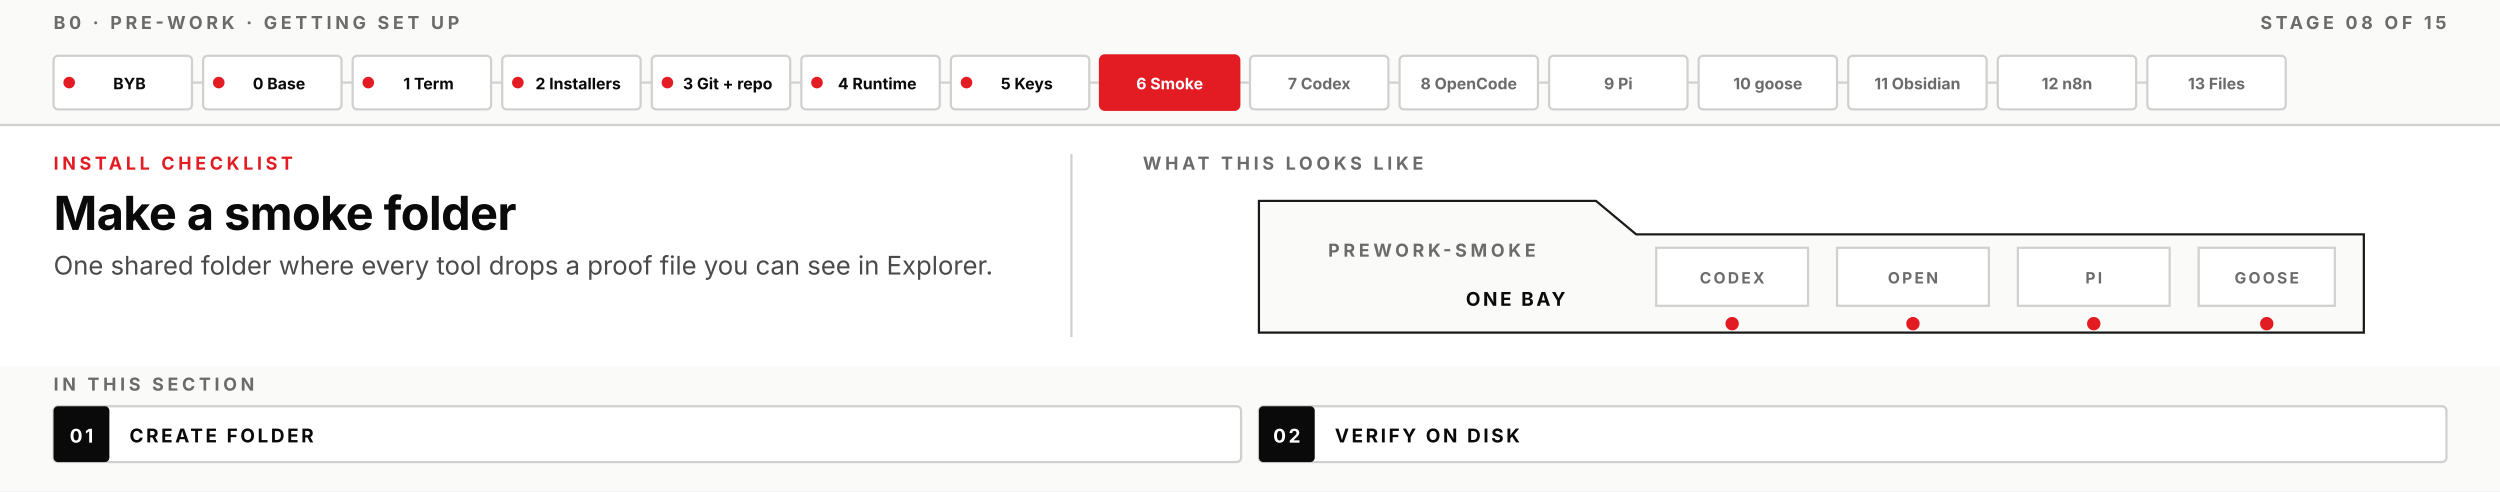
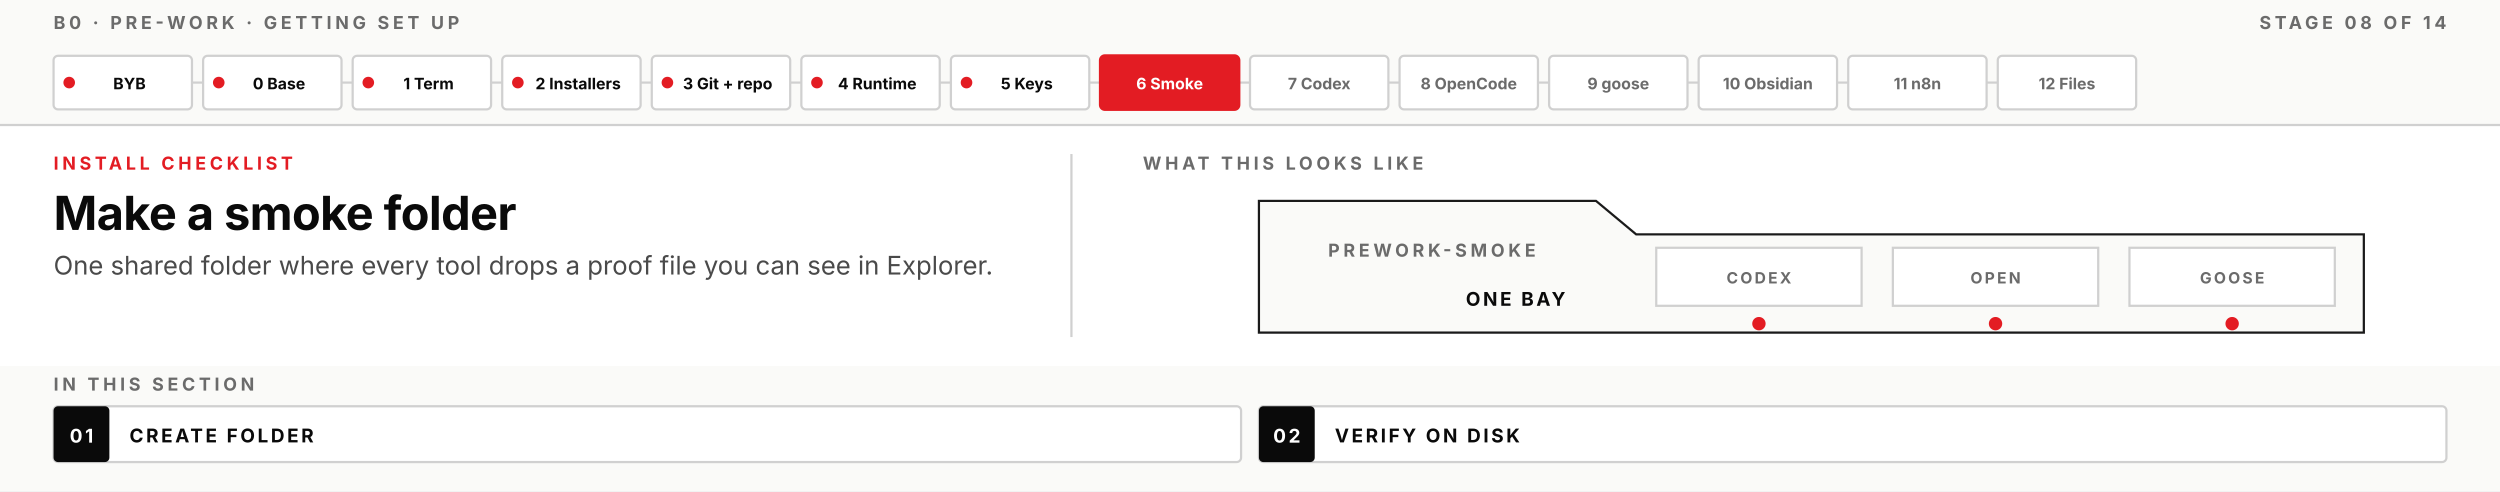
<svg xmlns="http://www.w3.org/2000/svg" viewBox="0 0 1120 220" role="img" aria-labelledby="title-install-pre-work-6-your-smoke-folder">
  <defs>
    <marker id="arrow" viewBox="0 0 8 8" refX="7" refY="4" markerWidth="6" markerHeight="6" orient="auto-start-reverse">
      <path d="M0 0 8 4 0 8Z" fill="#0A0A0A" />
    </marker>
    <marker id="arrow-red" viewBox="0 0 8 8" refX="7" refY="4" markerWidth="6" markerHeight="6" orient="auto-start-reverse">
      <path d="M0 0 8 4 0 8Z" fill="#E31C23" />
    </marker>
    <style>
      text { font-family: system-ui, "Inter", "Helvetica Neue", Arial, sans-serif; fill: #0A0A0A; }
      .micro { font-size: 8px; font-weight: 650; letter-spacing: 1.65px; }
      .tiny { font-size: 7px; font-weight: 650; letter-spacing: 1px; }
      .railtext { font-size: 7.1px; font-weight: 650; }
      .title { font-size: 21px; font-weight: 680; letter-spacing: -0.25px; }
      .purpose { font-size: 11.5px; font-weight: 430; fill: #4A4A4A; }
      .caption { font-size: 8.5px; font-weight: 650; letter-spacing: 1.15px; }
      .body { font-size: 9.5px; font-weight: 520; }
      .muted { fill: #6B6B6B; }
      .white { fill: #FFFFFF; }
      .red { fill: #E31C23; }
      .gold { fill: #A58650; }
      .line { fill: none; stroke: #0A0A0A; stroke-width: 1.35; vector-effect: non-scaling-stroke; }
      .hair { fill: none; stroke: #D0D0D0; stroke-width: 1; vector-effect: non-scaling-stroke; }
      .redline { fill: none; stroke: #E31C23; stroke-width: 1.4; vector-effect: non-scaling-stroke; }
      .goldline { fill: none; stroke: #A58650; stroke-width: 1.35; vector-effect: non-scaling-stroke; }
      .dash { stroke-dasharray: 5 4; }
    </style>
  </defs>
  <rect width="1120" height="220" fill="#FFFFFF" />
  <rect x="0" y="0" width="1120" height="56" fill="#FAFAF8" />
  <text x="24" y="13" class="micro muted">B0 · PRE-WORK · GETTING SET UP</text>
-   <text x="1096" y="13" class="micro muted" text-anchor="end">STAGE 08 OF 15</text>
-   <path d="M55 37H993" class="hair" />
+   <text x="1096" y="13" class="micro muted" text-anchor="end">STAGE 08 OF 14</text>
+   <path d="M55 37H926" class="hair" />
  <rect x="24" y="25" width="62" height="24" rx="2" fill="#FFFFFF" stroke="#D0D0D0" stroke-width="1" />
  <circle cx="31" cy="37" r="2.6" fill="#E31C23" />
  <text x="58" y="40" class="railtext" text-anchor="middle">BYB</text>
  <rect x="91" y="25" width="62" height="24" rx="2" fill="#FFFFFF" stroke="#D0D0D0" stroke-width="1" />
  <circle cx="98" cy="37" r="2.6" fill="#E31C23" />
  <text x="125" y="40" class="railtext" text-anchor="middle">0 Base</text>
  <rect x="158" y="25" width="62" height="24" rx="2" fill="#FFFFFF" stroke="#D0D0D0" stroke-width="1" />
  <circle cx="165" cy="37" r="2.6" fill="#E31C23" />
  <text x="192" y="40" class="railtext" text-anchor="middle">1 Term</text>
  <rect x="225" y="25" width="62" height="24" rx="2" fill="#FFFFFF" stroke="#D0D0D0" stroke-width="1" />
  <circle cx="232" cy="37" r="2.6" fill="#E31C23" />
  <text x="259" y="40" class="railtext" text-anchor="middle">2 Installers</text>
  <rect x="292" y="25" width="62" height="24" rx="2" fill="#FFFFFF" stroke="#D0D0D0" stroke-width="1" />
  <circle cx="299" cy="37" r="2.6" fill="#E31C23" />
  <text x="326" y="40" class="railtext" text-anchor="middle">3 Git + repo</text>
  <rect x="359" y="25" width="62" height="24" rx="2" fill="#FFFFFF" stroke="#D0D0D0" stroke-width="1" />
  <circle cx="366" cy="37" r="2.6" fill="#E31C23" />
  <text x="393" y="40" class="railtext" text-anchor="middle">4 Runtime</text>
  <rect x="426" y="25" width="62" height="24" rx="2" fill="#FFFFFF" stroke="#D0D0D0" stroke-width="1" />
  <circle cx="433" cy="37" r="2.6" fill="#E31C23" />
  <text x="460" y="40" class="railtext" text-anchor="middle">5 Keys</text>
  <rect x="493" y="25" width="62" height="24" rx="2" fill="#E31C23" stroke="#E31C23" stroke-width="1.4" />
  <text x="524" y="40" class="railtext white" text-anchor="middle">6 Smoke</text>
  <rect x="560" y="25" width="62" height="24" rx="2" fill="#FFFFFF" stroke="#D0D0D0" stroke-width="1" />
  <text x="591" y="40" class="railtext muted" text-anchor="middle">7 Codex</text>
  <rect x="627" y="25" width="62" height="24" rx="2" fill="#FFFFFF" stroke="#D0D0D0" stroke-width="1" />
  <text x="658" y="40" class="railtext muted" text-anchor="middle">8 OpenCode</text>
  <rect x="694" y="25" width="62" height="24" rx="2" fill="#FFFFFF" stroke="#D0D0D0" stroke-width="1" />
-   <text x="725" y="40" class="railtext muted" text-anchor="middle">9 Pi</text>
+   <text x="725" y="40" class="railtext muted" text-anchor="middle">9 goose</text>
  <rect x="761" y="25" width="62" height="24" rx="2" fill="#FFFFFF" stroke="#D0D0D0" stroke-width="1" />
-   <text x="792" y="40" class="railtext muted" text-anchor="middle">10 goose</text>
+   <text x="792" y="40" class="railtext muted" text-anchor="middle">10 Obsidian</text>
  <rect x="828" y="25" width="62" height="24" rx="2" fill="#FFFFFF" stroke="#D0D0D0" stroke-width="1" />
-   <text x="859" y="40" class="railtext muted" text-anchor="middle">11 Obsidian</text>
+   <text x="859" y="40" class="railtext muted" text-anchor="middle">11 n8n</text>
  <rect x="895" y="25" width="62" height="24" rx="2" fill="#FFFFFF" stroke="#D0D0D0" stroke-width="1" />
-   <text x="926" y="40" class="railtext muted" text-anchor="middle">12 n8n</text>
-   <rect x="962" y="25" width="62" height="24" rx="2" fill="#FFFFFF" stroke="#D0D0D0" stroke-width="1" />
-   <text x="993" y="40" class="railtext muted" text-anchor="middle">13 Files</text>
+   <text x="926" y="40" class="railtext muted" text-anchor="middle">12 Files</text>
  <path d="M0 56H1120" class="hair" />
  <text x="24" y="76" class="micro red">INSTALL CHECKLIST</text>
  <text x="24" y="103" class="title">Make a smoke folder</text>
  <text x="24" y="123" class="purpose">One shared folder where every tool drops a proof file you can see in Explorer.</text>
  <path d="M480 69V151" class="hair" />
  <text x="512" y="76" class="micro muted">WHAT THIS LOOKS LIKE</text>
-   <g aria-label="Shared smoke folder with four proof-file slots">
+   <g aria-label="Shared smoke folder with three proof-file slots">
    <path d="M564 90H715L733 105H1059V149H564Z" fill="#FAFAF8" stroke="#1A1A1A" />
    <text x="595" y="115" class="micro muted">PREWORK-SMOKE</text>
-     <rect x="742" y="111" width="68" height="26" fill="#FFFFFF" stroke="#D0D0D0" />
-     <rect x="823" y="111" width="68" height="26" fill="#FFFFFF" stroke="#D0D0D0" />
-     <rect x="904" y="111" width="68" height="26" fill="#FFFFFF" stroke="#D0D0D0" />
-     <rect x="985" y="111" width="61" height="26" fill="#FFFFFF" stroke="#D0D0D0" />
-     <text x="776" y="127" class="tiny muted" text-anchor="middle">CODEX</text>
-     <text x="857" y="127" class="tiny muted" text-anchor="middle">OPEN</text>
-     <text x="938" y="127" class="tiny muted" text-anchor="middle">PI</text>
-     <text x="1015.5" y="127" class="tiny muted" text-anchor="middle">GOOSE</text>
-     <circle cx="776" cy="145" r="3" fill="#E31C23" />
-     <circle cx="857" cy="145" r="3" fill="#E31C23" />
-     <circle cx="938" cy="145" r="3" fill="#E31C23" />
-     <circle cx="1015.5" cy="145" r="3" fill="#E31C23" />
+     <rect x="742" y="111" width="92" height="26" fill="#FFFFFF" stroke="#D0D0D0" />
+     <rect x="848" y="111" width="92" height="26" fill="#FFFFFF" stroke="#D0D0D0" />
+     <rect x="954" y="111" width="92" height="26" fill="#FFFFFF" stroke="#D0D0D0" />
+     <text x="788" y="127" class="tiny muted" text-anchor="middle">CODEX</text>
+     <text x="894" y="127" class="tiny muted" text-anchor="middle">OPEN</text>
+     <text x="1000" y="127" class="tiny muted" text-anchor="middle">GOOSE</text>
+     <circle cx="788" cy="145" r="3" fill="#E31C23" />
+     <circle cx="894" cy="145" r="3" fill="#E31C23" />
+     <circle cx="1000" cy="145" r="3" fill="#E31C23" />
    <text x="679" y="137" class="caption" text-anchor="middle">ONE BAY</text>
  </g>
  <rect x="0" y="164" width="1120" height="56" fill="#FAFAF8" />
  <text x="24" y="175" class="micro muted">IN THIS SECTION</text>
  <rect x="24.00" y="182" width="532.00" height="25" rx="2" fill="#FFFFFF" stroke="#D0D0D0" />
  <rect x="24.00" y="182" width="25" height="25" rx="2" fill="#0A0A0A" />
  <text x="36.50" y="198.3" class="caption white" text-anchor="middle">01</text>
  <text x="58.00" y="198.2" class="caption">CREATE FOLDER</text>
  <rect x="564.00" y="182" width="532.00" height="25" rx="2" fill="#FFFFFF" stroke="#D0D0D0" />
  <rect x="564.00" y="182" width="25" height="25" rx="2" fill="#0A0A0A" />
  <text x="576.50" y="198.3" class="caption white" text-anchor="middle">02</text>
  <text x="598.00" y="198.2" class="caption">VERIFY ON DISK</text>
</svg>
